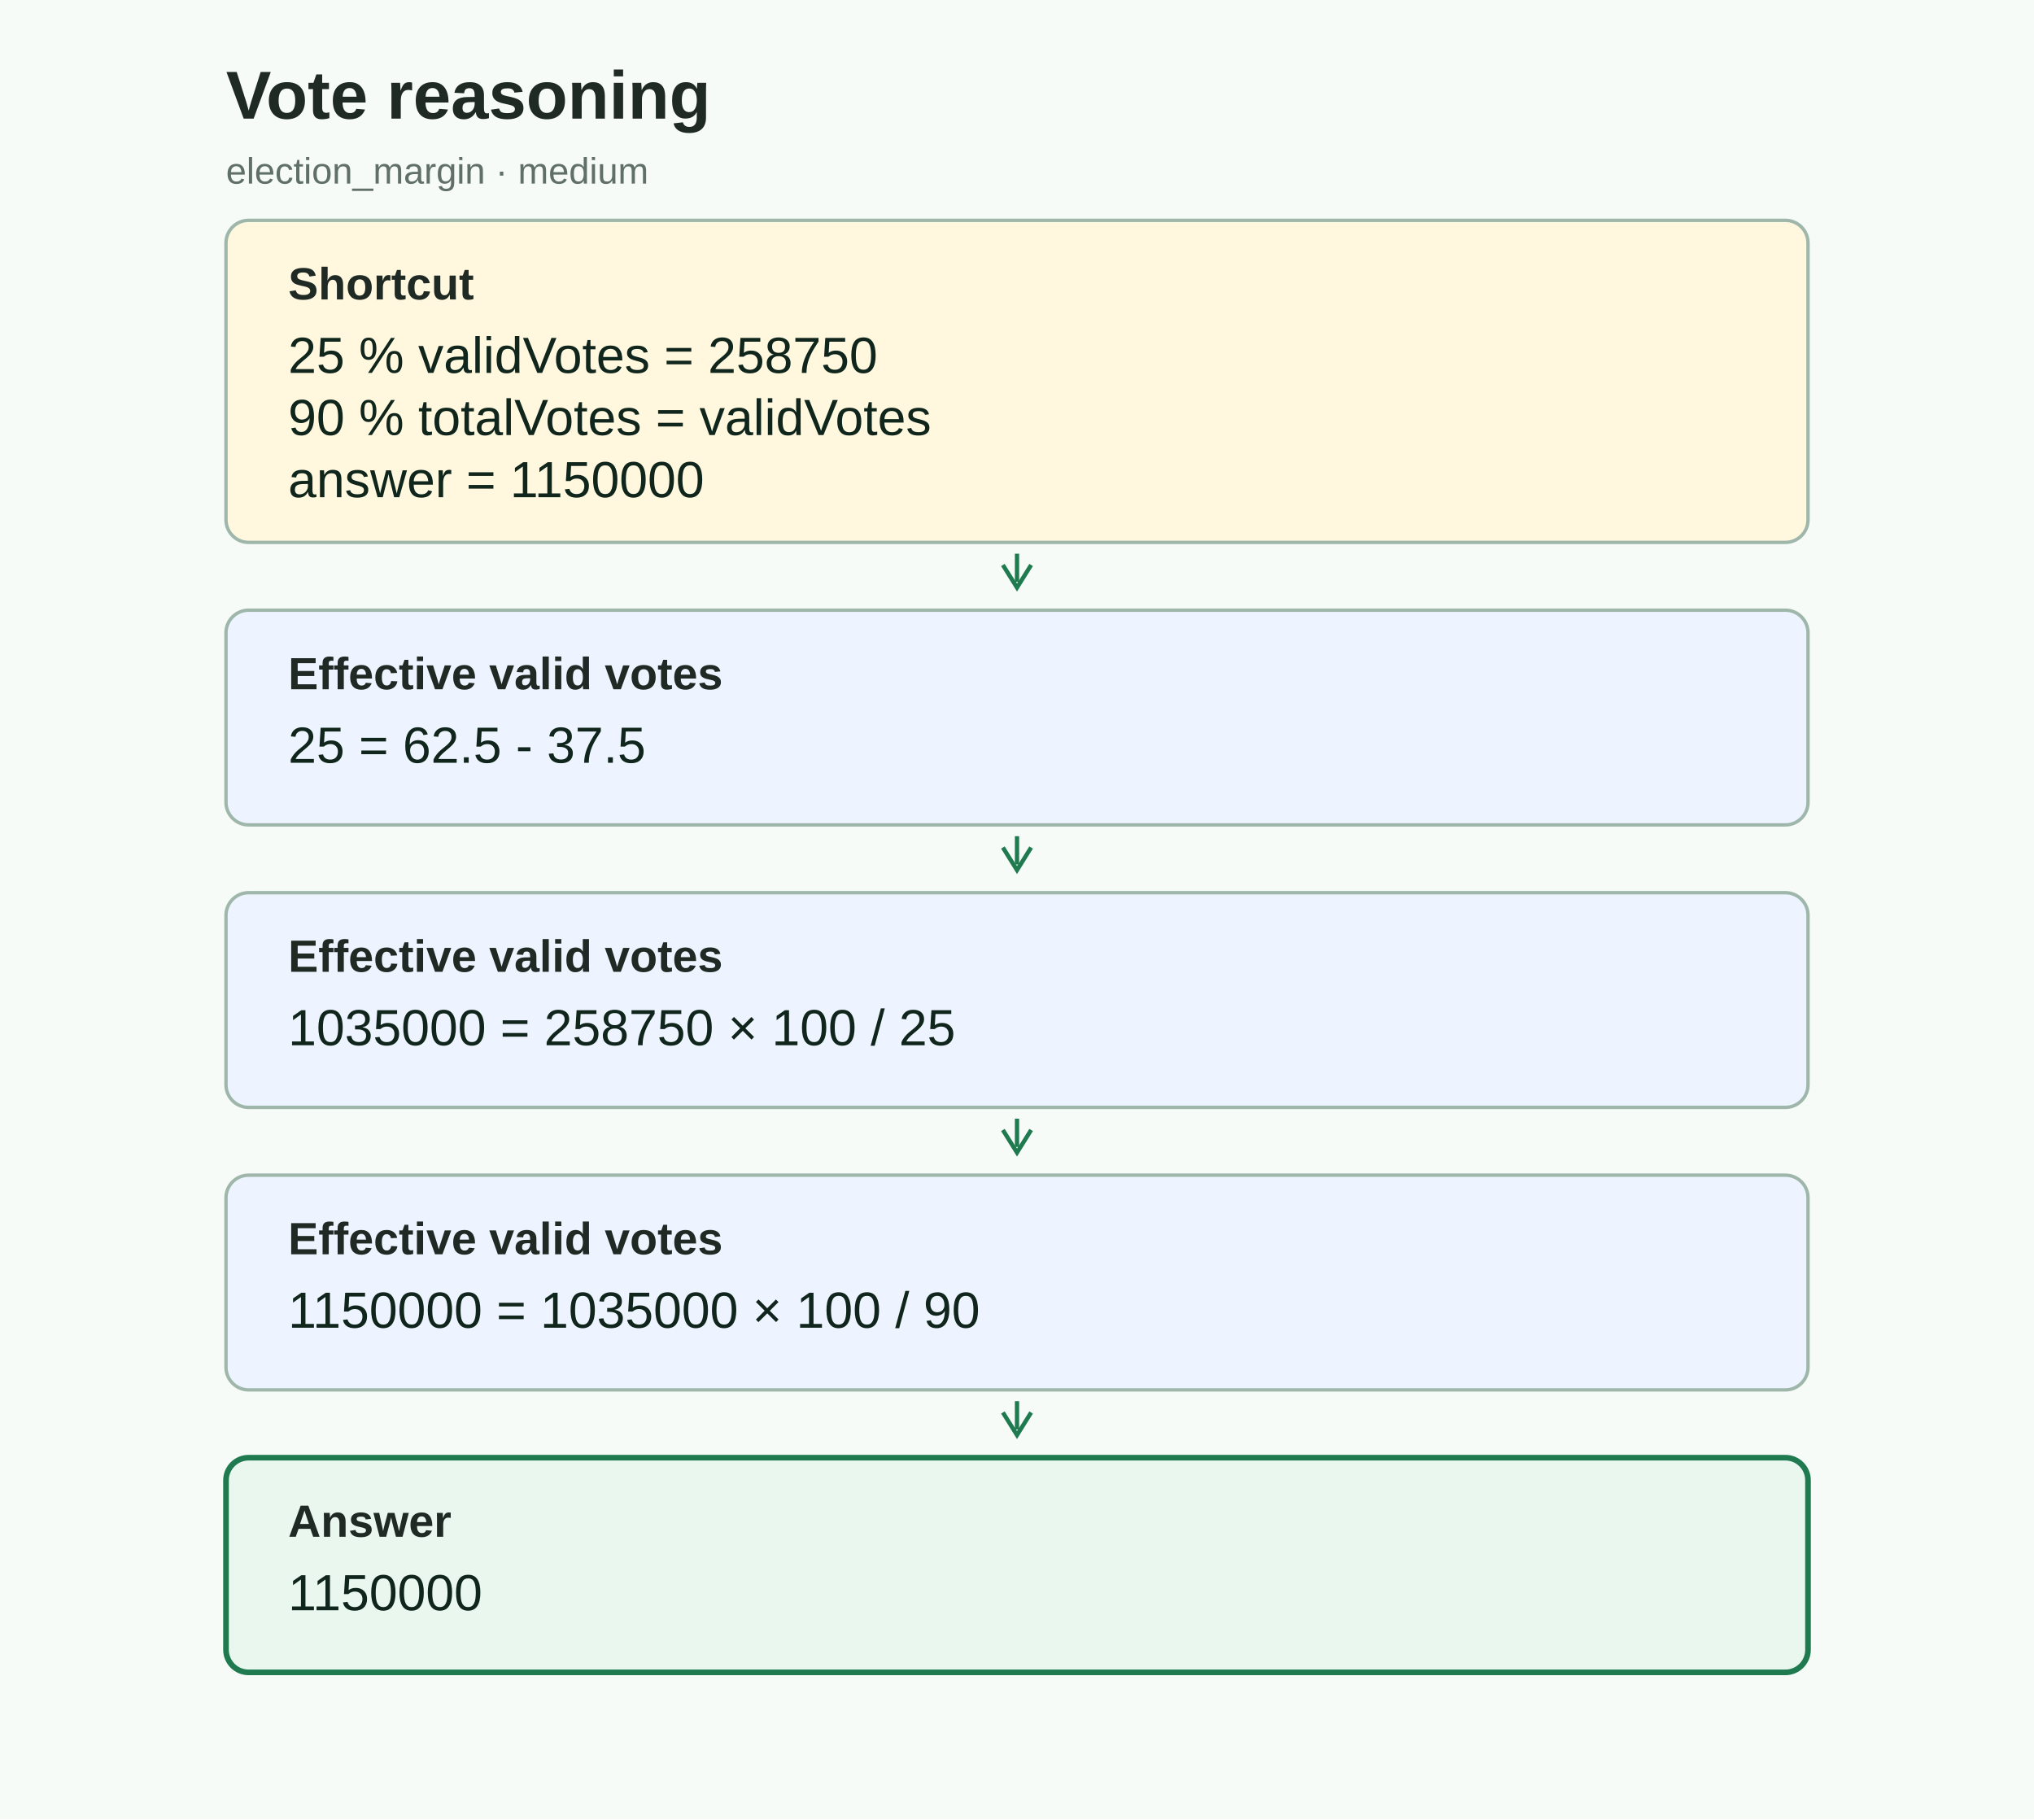
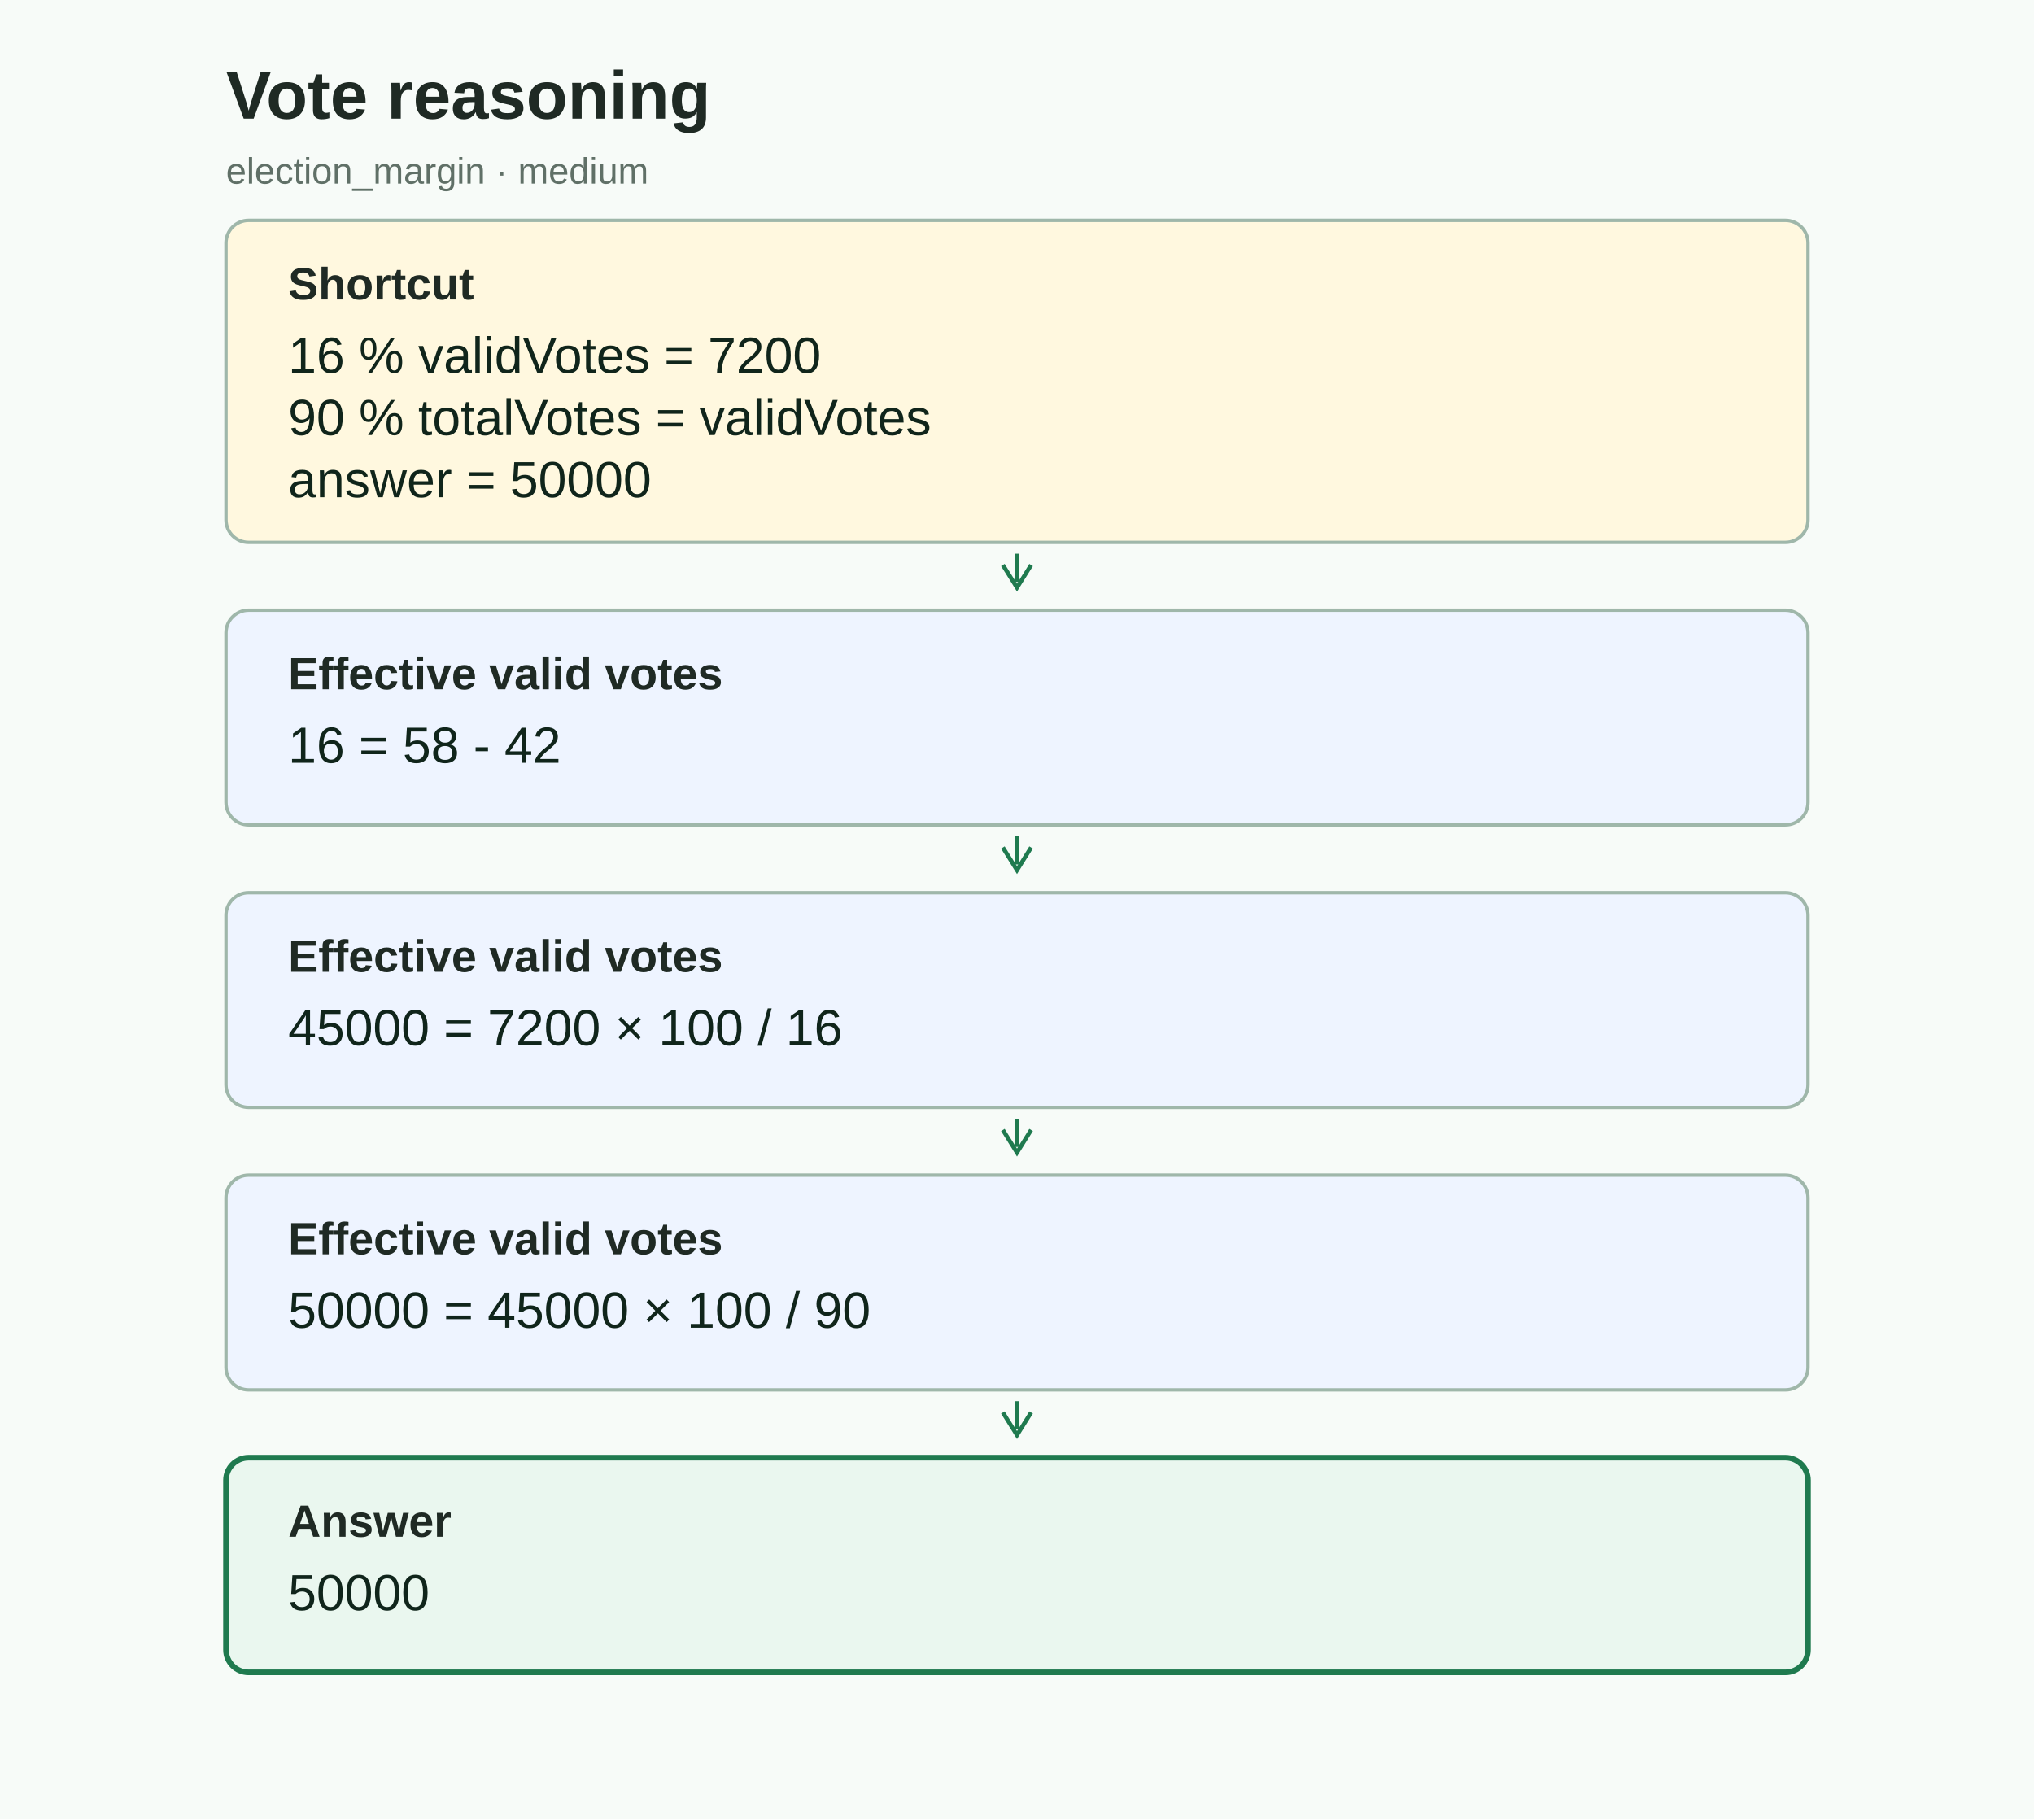
<svg xmlns="http://www.w3.org/2000/svg" role="img" aria-label="Vote reasoning" viewBox="0 0 720 644" width="720" height="644">
  <rect width="100%" height="100%" fill="#f7fbf8" />
  <style>text{font-family:Arial, Noto Sans Devanagari, Noto Sans Gurmukhi, sans-serif;dominant-baseline:auto}.eq{font-variant-numeric:tabular-nums}</style>
  <text x="80" y="42" font-size="24" font-weight="700" fill="#1f2a24">Vote reasoning</text>
  <text x="80" y="65" font-size="13" font-weight="400" fill="#607067">election_margin · medium</text>
  <rect x="80" y="78" width="560" height="114" rx="8" fill="#fff8df" stroke="#9fb7aa" stroke-width="1.2" />
  <text x="102" y="106" font-size="16" font-weight="700" fill="#1f2a24">Shortcut</text>
-   <text class="eq" x="102" y="132" font-size="18" fill="#10251b">25 % validVotes = 258750</text>
+   <text class="eq" x="102" y="132" font-size="18" fill="#10251b">16 % validVotes = 7200</text>
  <text class="eq" x="102" y="154" font-size="18" fill="#10251b">90 % totalVotes = validVotes</text>
-   <text class="eq" x="102" y="176" font-size="18" fill="#10251b">answer = 1150000</text>
+   <text class="eq" x="102" y="176" font-size="18" fill="#10251b">answer = 50000</text>
  <path d="M 360 196 L 360 206" stroke="#1f7a4f" stroke-width="1.5" fill="none" />
  <path d="M 355 200 L 360 208 L 365 200" stroke="#1f7a4f" stroke-width="1.5" fill="none" />
  <rect x="80" y="216" width="560" height="76" rx="8" fill="#eef4ff" stroke="#9fb7aa" stroke-width="1.2" />
  <text x="102" y="244" font-size="16" font-weight="700" fill="#1f2a24">Effective valid votes</text>
-   <text class="eq" x="102" y="270" font-size="18" fill="#10251b">25 = 62.5 - 37.5</text>
+   <text class="eq" x="102" y="270" font-size="18" fill="#10251b">16 = 58 - 42</text>
  <path d="M 360 296 L 360 306" stroke="#1f7a4f" stroke-width="1.5" fill="none" />
  <path d="M 355 300 L 360 308 L 365 300" stroke="#1f7a4f" stroke-width="1.5" fill="none" />
  <rect x="80" y="316" width="560" height="76" rx="8" fill="#eef4ff" stroke="#9fb7aa" stroke-width="1.2" />
  <text x="102" y="344" font-size="16" font-weight="700" fill="#1f2a24">Effective valid votes</text>
-   <text class="eq" x="102" y="370" font-size="18" fill="#10251b">1035000 = 258750 × 100 / 25</text>
+   <text class="eq" x="102" y="370" font-size="18" fill="#10251b">45000 = 7200 × 100 / 16</text>
  <path d="M 360 396 L 360 406" stroke="#1f7a4f" stroke-width="1.5" fill="none" />
  <path d="M 355 400 L 360 408 L 365 400" stroke="#1f7a4f" stroke-width="1.5" fill="none" />
  <rect x="80" y="416" width="560" height="76" rx="8" fill="#eef4ff" stroke="#9fb7aa" stroke-width="1.2" />
  <text x="102" y="444" font-size="16" font-weight="700" fill="#1f2a24">Effective valid votes</text>
-   <text class="eq" x="102" y="470" font-size="18" fill="#10251b">1150000 = 1035000 × 100 / 90</text>
+   <text class="eq" x="102" y="470" font-size="18" fill="#10251b">50000 = 45000 × 100 / 90</text>
  <path d="M 360 496 L 360 506" stroke="#1f7a4f" stroke-width="1.5" fill="none" />
  <path d="M 355 500 L 360 508 L 365 500" stroke="#1f7a4f" stroke-width="1.5" fill="none" />
  <rect x="80" y="516" width="560" height="76" rx="8" fill="#eaf7ef" stroke="#1f7a4f" stroke-width="2" />
  <text x="102" y="544" font-size="16" font-weight="700" fill="#1f2a24">Answer</text>
-   <text class="eq" x="102" y="570" font-size="18" fill="#10251b">1150000</text>
+   <text class="eq" x="102" y="570" font-size="18" fill="#10251b">50000</text>
</svg>
